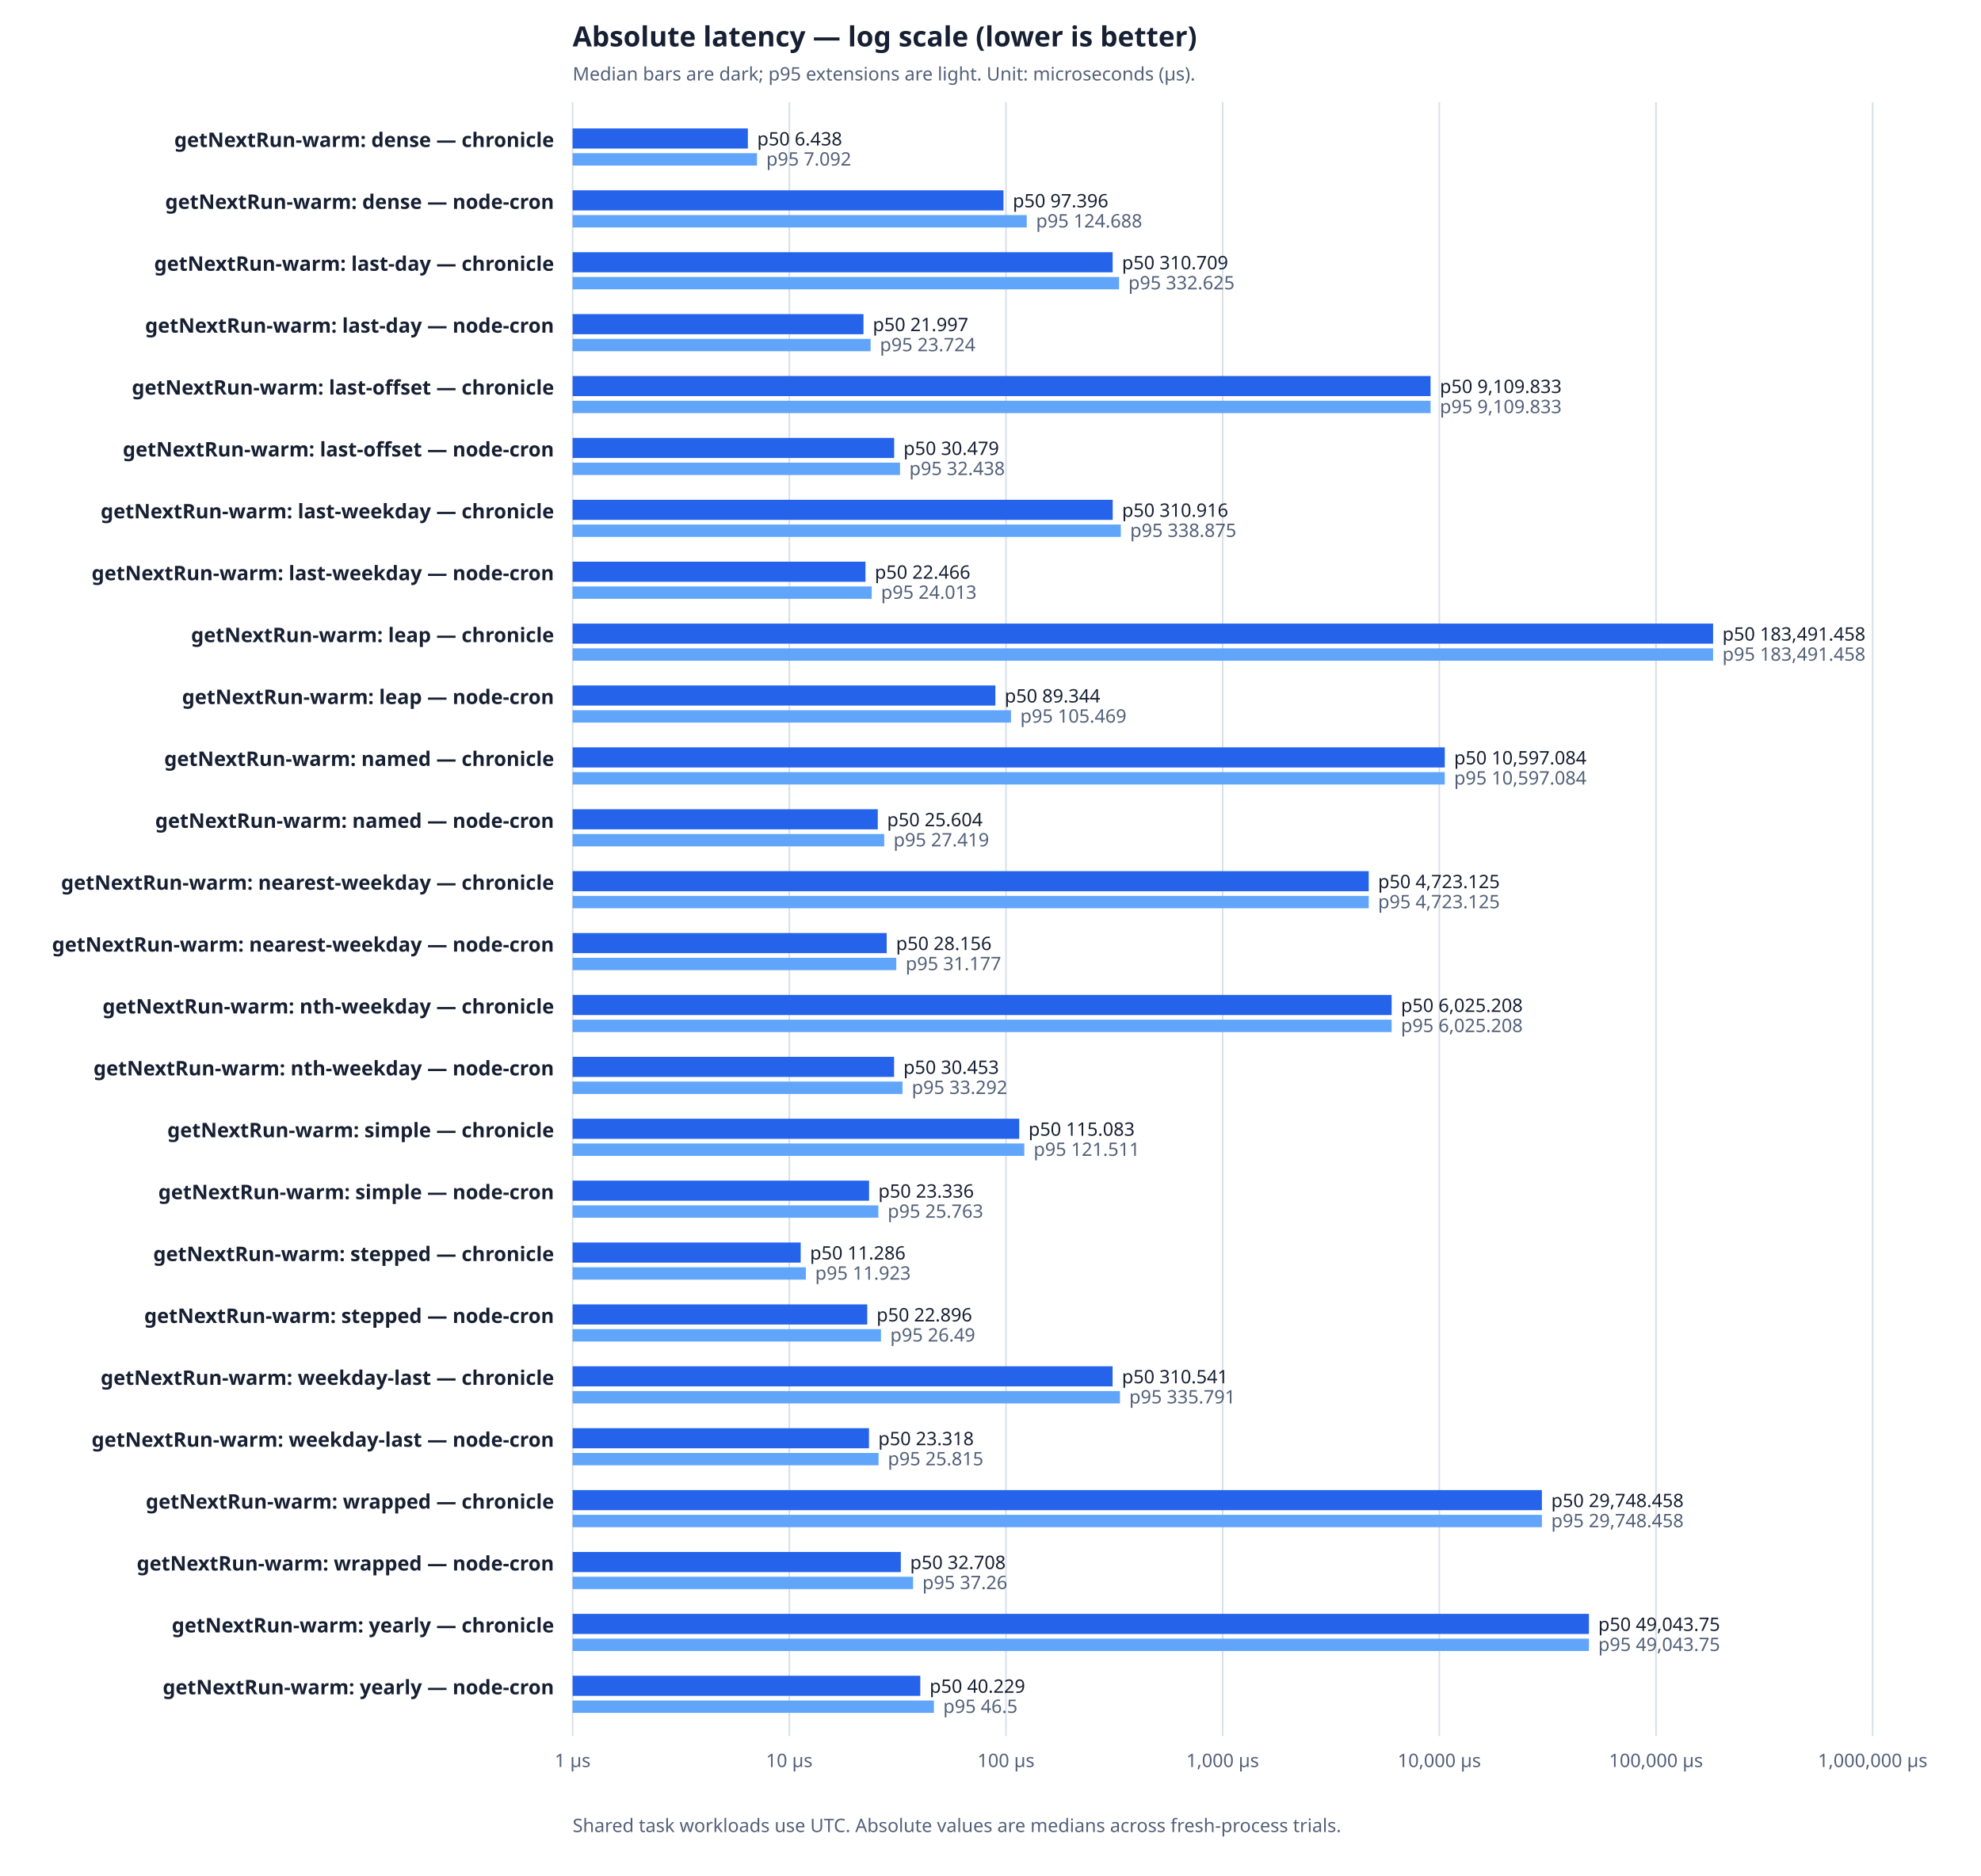
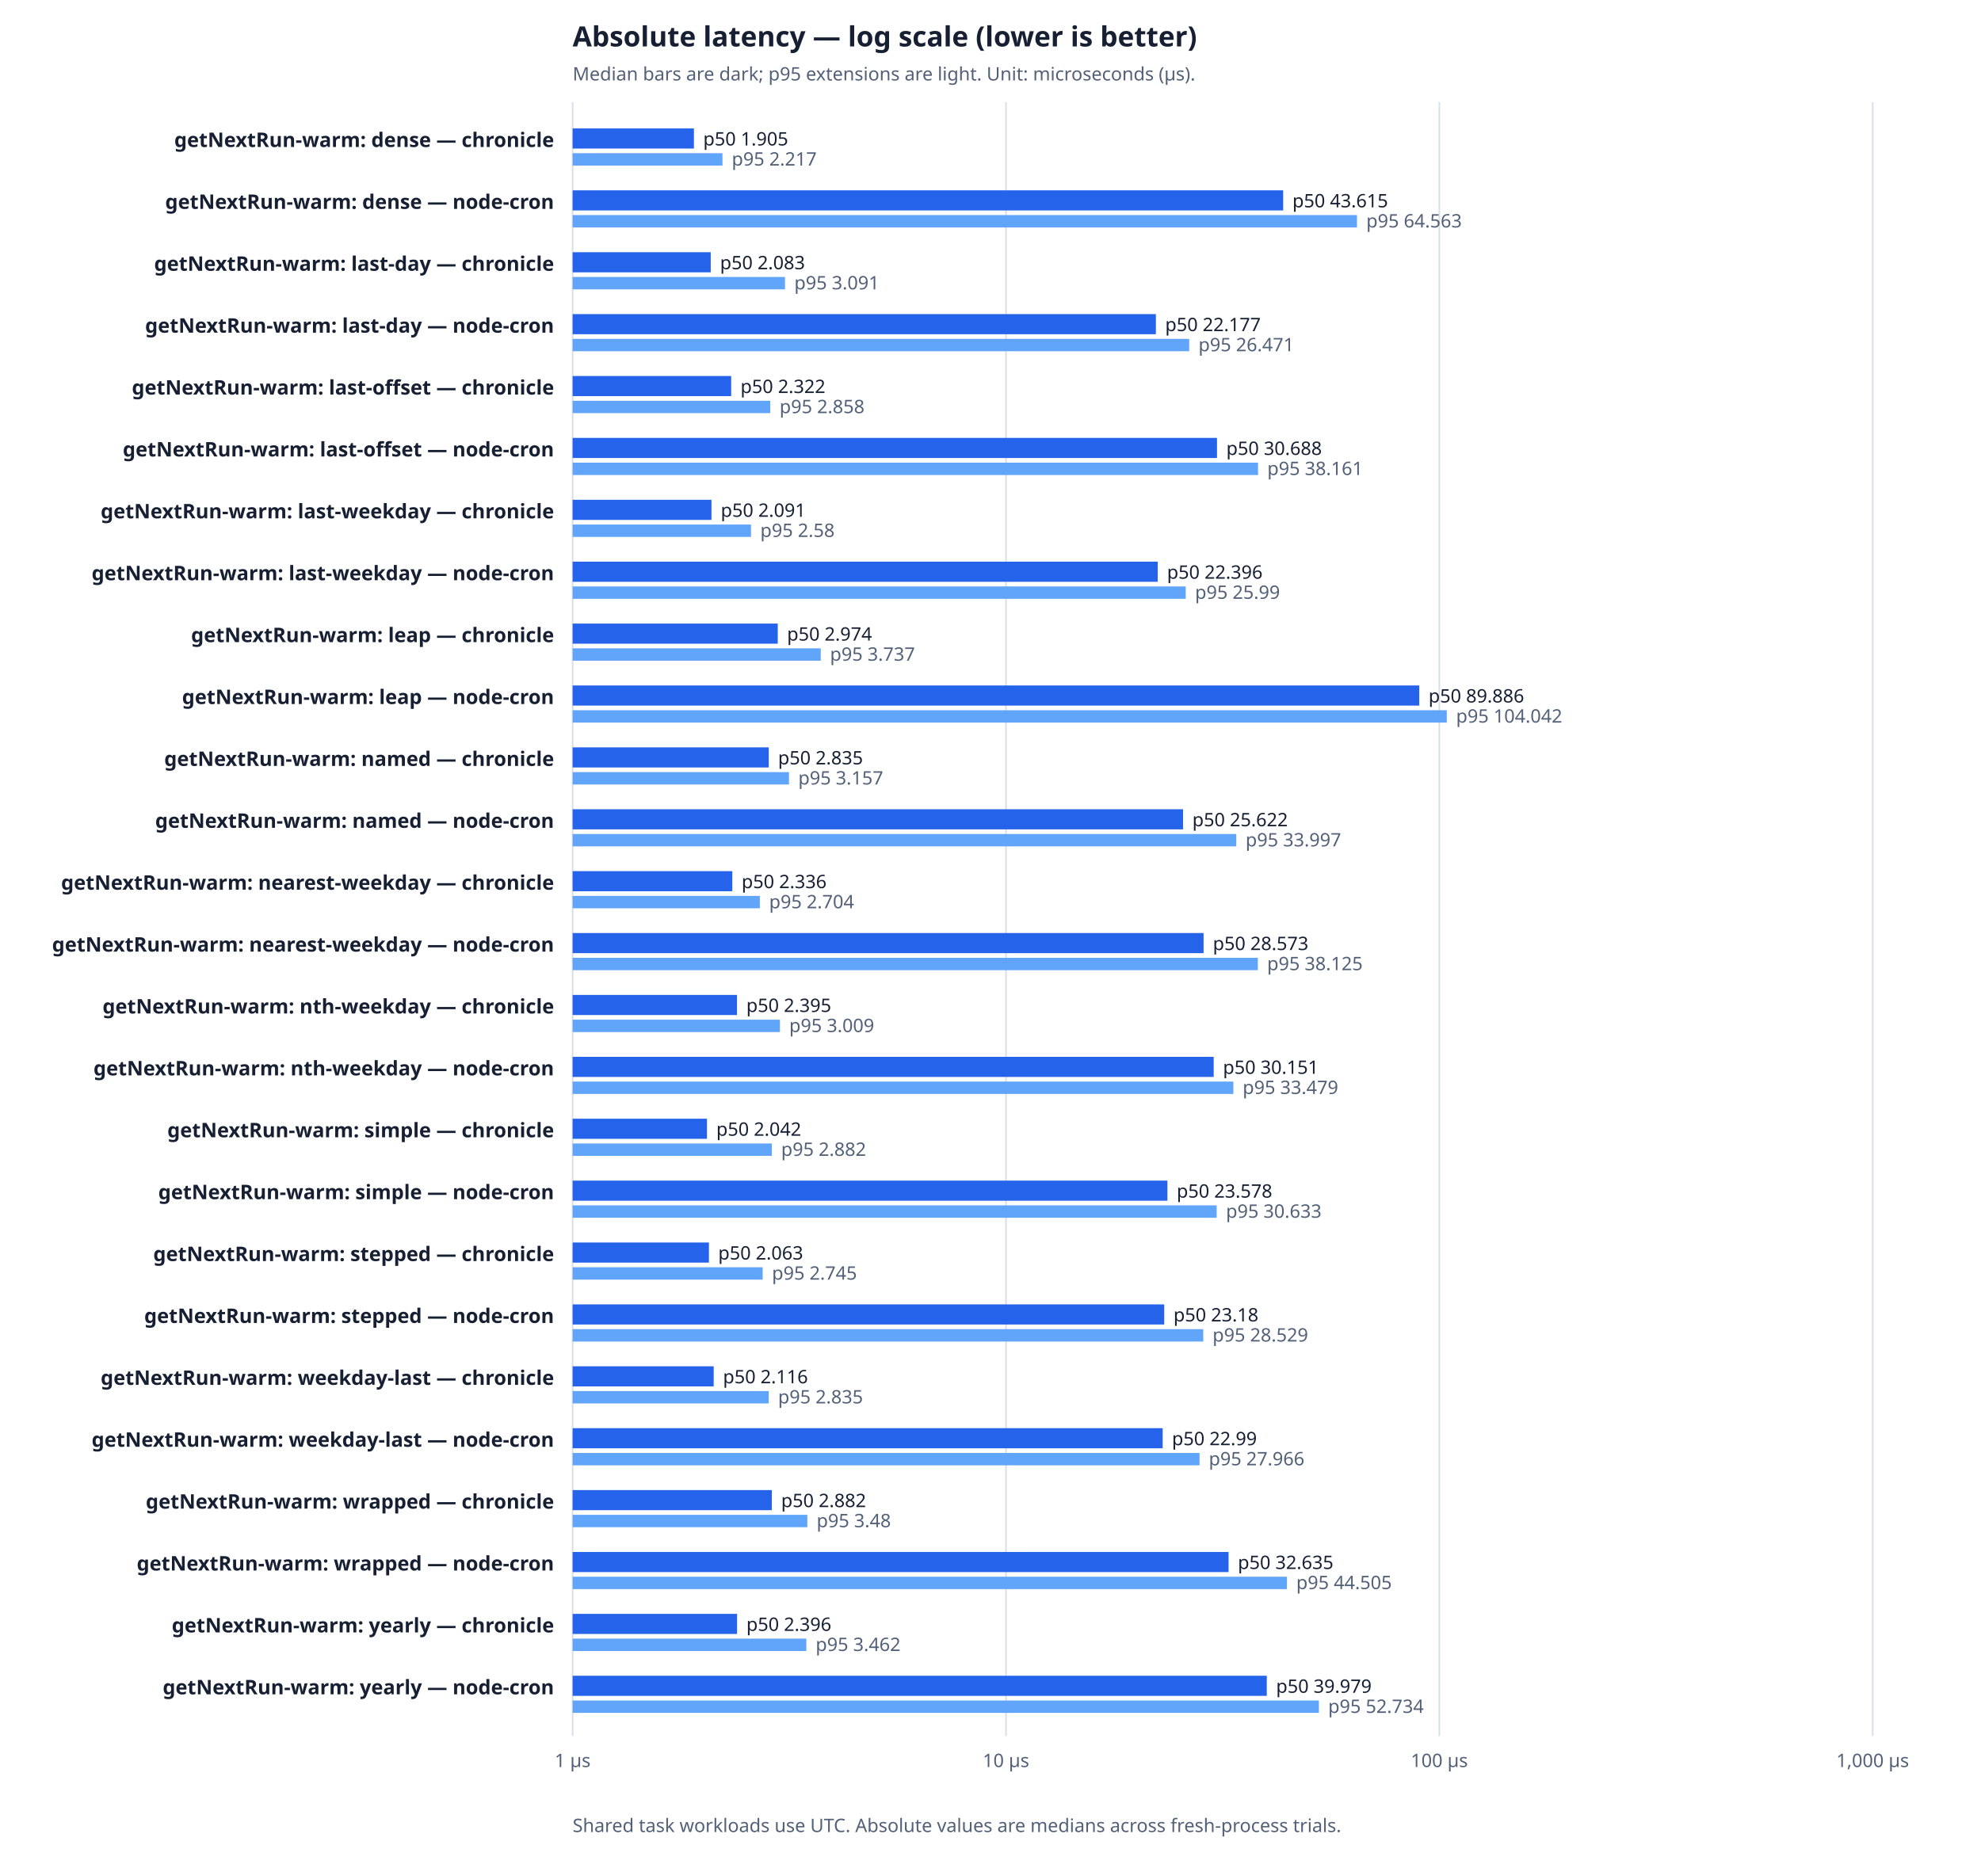
<svg xmlns="http://www.w3.org/2000/svg" width="1280" height="1212" viewBox="0 0 1280 1212" role="img" aria-labelledby="title desc">
  <style>text{font-family:ui-sans-serif,system-ui,sans-serif;fill:#172033}.muted{fill:#526078}.grid{stroke:#d8dee9;stroke-width:1}.axis{stroke:#526078;stroke-width:1}.bar{fill:#2563eb}.bar-p95{fill:#60a5fa}.ratio{fill:#7c3aed}.baseline{stroke:#dc2626;stroke-width:2}.small{font-size:12px}.label{font-size:13px;font-weight:600}.title{font-size:18px;font-weight:700}</style>
  <text x="370" y="30" class="title">Absolute latency — log scale (lower is better)</text>
  <text x="370" y="52" class="small muted">Median bars are dark; p95 extensions are light. Unit: microseconds (µs).</text>
  <line x1="370" y1="66" x2="370" y2="1122" class="grid" />
  <text x="370" y="1142" text-anchor="middle" class="small muted">1 µs</text>
-   <line x1="510" y1="66" x2="510" y2="1122" class="grid" />
-   <text x="510" y="1142" text-anchor="middle" class="small muted">10 µs</text>
  <line x1="650" y1="66" x2="650" y2="1122" class="grid" />
-   <text x="650" y="1142" text-anchor="middle" class="small muted">100 µs</text>
-   <line x1="790" y1="66" x2="790" y2="1122" class="grid" />
-   <text x="790" y="1142" text-anchor="middle" class="small muted">1,000 µs</text>
+   <text x="650" y="1142" text-anchor="middle" class="small muted">10 µs</text>
  <line x1="930" y1="66" x2="930" y2="1122" class="grid" />
-   <text x="930" y="1142" text-anchor="middle" class="small muted">10,000 µs</text>
-   <line x1="1070" y1="66" x2="1070" y2="1122" class="grid" />
-   <text x="1070" y="1142" text-anchor="middle" class="small muted">100,000 µs</text>
+   <text x="930" y="1142" text-anchor="middle" class="small muted">100 µs</text>
  <line x1="1210" y1="66" x2="1210" y2="1122" class="grid" />
-   <text x="1210" y="1142" text-anchor="middle" class="small muted">1,000,000 µs</text>
+   <text x="1210" y="1142" text-anchor="middle" class="small muted">1,000 µs</text>
  <text x="358" y="95" text-anchor="end" class="label">getNextRun-warm: dense — chronicle</text>
-   <rect x="370" y="83" width="113.225" height="13" class="bar" />
-   <text x="489.225" y="94" class="small">p50 6.438</text>
-   <rect x="370" y="99" width="119.108" height="8" class="bar-p95" />
-   <text x="495.108" y="107" class="small muted">p95 7.092</text>
+   <rect x="370" y="83" width="78.371" height="13" class="bar" />
+   <text x="454.371" y="94" class="small">p50 1.905</text>
+   <rect x="370" y="99" width="96.814" height="8" class="bar-p95" />
+   <text x="472.814" y="107" class="small muted">p95 2.217</text>
  <text x="358" y="135" text-anchor="end" class="label">getNextRun-warm: dense — node-cron</text>
-   <rect x="370" y="123" width="278.396" height="13" class="bar" />
-   <text x="654.396" y="134" class="small">p50 97.396</text>
-   <rect x="370" y="139" width="293.415" height="8" class="bar-p95" />
-   <text x="669.415" y="147" class="small muted">p95 124.688</text>
+   <rect x="370" y="123" width="459.098" height="13" class="bar" />
+   <text x="835.098" y="134" class="small">p50 43.615</text>
+   <rect x="370" y="139" width="506.795" height="8" class="bar-p95" />
+   <text x="882.795" y="147" class="small muted">p95 64.563</text>
  <text x="358" y="175" text-anchor="end" class="label">getNextRun-warm: last-day — chronicle</text>
-   <rect x="370" y="163" width="348.93" height="13" class="bar" />
-   <text x="724.93" y="174" class="small">p50 310.709</text>
-   <rect x="370" y="179" width="353.074" height="8" class="bar-p95" />
-   <text x="729.074" y="187" class="small muted">p95 332.625</text>
+   <rect x="370" y="163" width="89.233" height="13" class="bar" />
+   <text x="465.233" y="174" class="small">p50 2.083</text>
+   <rect x="370" y="179" width="137.228" height="8" class="bar-p95" />
+   <text x="513.228" y="187" class="small muted">p95 3.091</text>
  <text x="358" y="215" text-anchor="end" class="label">getNextRun-warm: last-day — node-cron</text>
-   <rect x="370" y="203" width="187.931" height="13" class="bar" />
-   <text x="563.931" y="214" class="small">p50 21.997</text>
-   <rect x="370" y="219" width="192.526" height="8" class="bar-p95" />
-   <text x="568.526" y="227" class="small muted">p95 23.724</text>
+   <rect x="370" y="203" width="376.853" height="13" class="bar" />
+   <text x="752.853" y="214" class="small">p50 22.177</text>
+   <rect x="370" y="219" width="398.376" height="8" class="bar-p95" />
+   <text x="774.376" y="227" class="small muted">p95 26.471</text>
  <text x="358" y="255" text-anchor="end" class="label">getNextRun-warm: last-offset — chronicle</text>
-   <rect x="370" y="243" width="554.331" height="13" class="bar" />
-   <text x="930.331" y="254" class="small">p50 9,109.833</text>
-   <rect x="370" y="259" width="554.331" height="8" class="bar-p95" />
-   <text x="930.331" y="267" class="small muted">p95 9,109.833</text>
+   <rect x="370" y="243" width="102.441" height="13" class="bar" />
+   <text x="478.441" y="254" class="small">p50 2.322</text>
+   <rect x="370" y="259" width="127.697" height="8" class="bar-p95" />
+   <text x="503.697" y="267" class="small muted">p95 2.858</text>
  <text x="358" y="295" text-anchor="end" class="label">getNextRun-warm: last-offset — node-cron</text>
-   <rect x="370" y="283" width="207.76" height="13" class="bar" />
-   <text x="583.76" y="294" class="small">p50 30.479</text>
-   <rect x="370" y="299" width="211.548" height="8" class="bar-p95" />
-   <text x="587.548" y="307" class="small muted">p95 32.438</text>
+   <rect x="370" y="283" width="416.351" height="13" class="bar" />
+   <text x="792.351" y="294" class="small">p50 30.688</text>
+   <rect x="370" y="299" width="442.854" height="8" class="bar-p95" />
+   <text x="818.854" y="307" class="small muted">p95 38.161</text>
  <text x="358" y="335" text-anchor="end" class="label">getNextRun-warm: last-weekday — chronicle</text>
-   <rect x="370" y="323" width="348.97" height="13" class="bar" />
-   <text x="724.97" y="334" class="small">p50 310.916</text>
-   <rect x="370" y="339" width="354.206" height="8" class="bar-p95" />
-   <text x="730.206" y="347" class="small muted">p95 338.875</text>
+   <rect x="370" y="323" width="89.699" height="13" class="bar" />
+   <text x="465.699" y="334" class="small">p50 2.091</text>
+   <rect x="370" y="339" width="115.254" height="8" class="bar-p95" />
+   <text x="491.254" y="347" class="small muted">p95 2.58</text>
  <text x="358" y="375" text-anchor="end" class="label">getNextRun-warm: last-weekday — node-cron</text>
-   <rect x="370" y="363" width="189.214" height="13" class="bar" />
-   <text x="565.214" y="374" class="small">p50 22.466</text>
-   <rect x="370" y="379" width="193.262" height="8" class="bar-p95" />
-   <text x="569.262" y="387" class="small muted">p95 24.013</text>
+   <rect x="370" y="363" width="378.048" height="13" class="bar" />
+   <text x="754.048" y="374" class="small">p50 22.396</text>
+   <rect x="370" y="379" width="396.146" height="8" class="bar-p95" />
+   <text x="772.146" y="387" class="small muted">p95 25.99</text>
  <text x="358" y="415" text-anchor="end" class="label">getNextRun-warm: leap — chronicle</text>
-   <rect x="370" y="403" width="736.906" height="13" class="bar" />
-   <text x="1112.906" y="414" class="small">p50 183,491.458</text>
-   <rect x="370" y="419" width="736.906" height="8" class="bar-p95" />
-   <text x="1112.906" y="427" class="small muted">p95 183,491.458</text>
+   <rect x="370" y="403" width="132.535" height="13" class="bar" />
+   <text x="508.535" y="414" class="small">p50 2.974</text>
+   <rect x="370" y="419" width="160.306" height="8" class="bar-p95" />
+   <text x="536.306" y="427" class="small muted">p95 3.737</text>
  <text x="358" y="455" text-anchor="end" class="label">getNextRun-warm: leap — node-cron</text>
-   <rect x="370" y="443" width="273.149" height="13" class="bar" />
-   <text x="649.149" y="454" class="small">p50 89.344</text>
-   <rect x="370" y="459" width="283.237" height="8" class="bar-p95" />
-   <text x="659.237" y="467" class="small muted">p95 105.469</text>
+   <rect x="370" y="443" width="547.034" height="13" class="bar" />
+   <text x="923.034" y="454" class="small">p50 89.886</text>
+   <rect x="370" y="459" width="564.818" height="8" class="bar-p95" />
+   <text x="940.818" y="467" class="small muted">p95 104.042</text>
  <text x="358" y="495" text-anchor="end" class="label">getNextRun-warm: named — chronicle</text>
-   <rect x="370" y="483" width="563.526" height="13" class="bar" />
-   <text x="939.526" y="494" class="small">p50 10,597.084</text>
-   <rect x="370" y="499" width="563.526" height="8" class="bar-p95" />
-   <text x="939.526" y="507" class="small muted">p95 10,597.084</text>
+   <rect x="370" y="483" width="126.715" height="13" class="bar" />
+   <text x="502.715" y="494" class="small">p50 2.835</text>
+   <rect x="370" y="499" width="139.797" height="8" class="bar-p95" />
+   <text x="515.797" y="507" class="small muted">p95 3.157</text>
  <text x="358" y="535" text-anchor="end" class="label">getNextRun-warm: named — node-cron</text>
-   <rect x="370" y="523" width="197.163" height="13" class="bar" />
-   <text x="573.163" y="534" class="small">p50 25.604</text>
-   <rect x="370" y="539" width="201.327" height="8" class="bar-p95" />
-   <text x="577.327" y="547" class="small muted">p95 27.419</text>
+   <rect x="370" y="523" width="394.412" height="13" class="bar" />
+   <text x="770.412" y="534" class="small">p50 25.622</text>
+   <rect x="370" y="539" width="428.803" height="8" class="bar-p95" />
+   <text x="804.803" y="547" class="small muted">p95 33.997</text>
  <text x="358" y="575" text-anchor="end" class="label">getNextRun-warm: nearest-weekday — chronicle</text>
-   <rect x="370" y="563" width="514.392" height="13" class="bar" />
-   <text x="890.392" y="574" class="small">p50 4,723.125</text>
-   <rect x="370" y="579" width="514.392" height="8" class="bar-p95" />
-   <text x="890.392" y="587" class="small muted">p95 4,723.125</text>
+   <rect x="370" y="563" width="103.172" height="13" class="bar" />
+   <text x="479.172" y="574" class="small">p50 2.336</text>
+   <rect x="370" y="579" width="120.962" height="8" class="bar-p95" />
+   <text x="496.962" y="587" class="small muted">p95 2.704</text>
  <text x="358" y="615" text-anchor="end" class="label">getNextRun-warm: nearest-weekday — node-cron</text>
-   <rect x="370" y="603" width="202.94" height="13" class="bar" />
-   <text x="578.94" y="614" class="small">p50 28.156</text>
-   <rect x="370" y="619" width="209.137" height="8" class="bar-p95" />
-   <text x="585.137" y="627" class="small muted">p95 31.177</text>
+   <rect x="370" y="603" width="407.668" height="13" class="bar" />
+   <text x="783.668" y="614" class="small">p50 28.573</text>
+   <rect x="370" y="619" width="442.739" height="8" class="bar-p95" />
+   <text x="818.739" y="627" class="small muted">p95 38.125</text>
  <text x="358" y="655" text-anchor="end" class="label">getNextRun-warm: nth-weekday — chronicle</text>
-   <rect x="370" y="643" width="529.196" height="13" class="bar" />
-   <text x="905.196" y="654" class="small">p50 6,025.208</text>
-   <rect x="370" y="659" width="529.196" height="8" class="bar-p95" />
-   <text x="905.196" y="667" class="small muted">p95 6,025.208</text>
+   <rect x="370" y="643" width="106.206" height="13" class="bar" />
+   <text x="482.206" y="654" class="small">p50 2.395</text>
+   <rect x="370" y="659" width="133.958" height="8" class="bar-p95" />
+   <text x="509.958" y="667" class="small muted">p95 3.009</text>
  <text x="358" y="695" text-anchor="end" class="label">getNextRun-warm: nth-weekday — node-cron</text>
-   <rect x="370" y="683" width="207.708" height="13" class="bar" />
-   <text x="583.708" y="694" class="small">p50 30.453</text>
-   <rect x="370" y="699" width="213.128" height="8" class="bar-p95" />
-   <text x="589.128" y="707" class="small muted">p95 33.292</text>
+   <rect x="370" y="683" width="414.204" height="13" class="bar" />
+   <text x="790.204" y="694" class="small">p50 30.151</text>
+   <rect x="370" y="699" width="426.936" height="8" class="bar-p95" />
+   <text x="802.936" y="707" class="small muted">p95 33.479</text>
  <text x="358" y="735" text-anchor="end" class="label">getNextRun-warm: simple — chronicle</text>
-   <rect x="370" y="723" width="288.542" height="13" class="bar" />
-   <text x="664.542" y="734" class="small">p50 115.083</text>
-   <rect x="370" y="739" width="291.846" height="8" class="bar-p95" />
-   <text x="667.846" y="747" class="small muted">p95 121.511</text>
+   <rect x="370" y="723" width="86.816" height="13" class="bar" />
+   <text x="462.816" y="734" class="small">p50 2.042</text>
+   <rect x="370" y="739" width="128.714" height="8" class="bar-p95" />
+   <text x="504.714" y="747" class="small muted">p95 2.882</text>
  <text x="358" y="775" text-anchor="end" class="label">getNextRun-warm: simple — node-cron</text>
-   <rect x="370" y="763" width="191.524" height="13" class="bar" />
-   <text x="567.524" y="774" class="small">p50 23.336</text>
-   <rect x="370" y="779" width="197.54" height="8" class="bar-p95" />
-   <text x="573.54" y="787" class="small muted">p95 25.763</text>
+   <rect x="370" y="763" width="384.302" height="13" class="bar" />
+   <text x="760.302" y="774" class="small">p50 23.578</text>
+   <rect x="370" y="779" width="416.133" height="8" class="bar-p95" />
+   <text x="792.133" y="787" class="small muted">p95 30.633</text>
  <text x="358" y="815" text-anchor="end" class="label">getNextRun-warm: stepped — chronicle</text>
-   <rect x="370" y="803" width="147.356" height="13" class="bar" />
-   <text x="523.356" y="814" class="small">p50 11.286</text>
-   <rect x="370" y="819" width="150.694" height="8" class="bar-p95" />
-   <text x="526.694" y="827" class="small muted">p95 11.923</text>
+   <rect x="370" y="803" width="88.06" height="13" class="bar" />
+   <text x="464.06" y="814" class="small">p50 2.063</text>
+   <rect x="370" y="819" width="122.792" height="8" class="bar-p95" />
+   <text x="498.792" y="827" class="small muted">p95 2.745</text>
  <text x="358" y="855" text-anchor="end" class="label">getNextRun-warm: stepped — node-cron</text>
-   <rect x="370" y="843" width="190.366" height="13" class="bar" />
-   <text x="566.366" y="854" class="small">p50 22.896</text>
-   <rect x="370" y="859" width="199.231" height="8" class="bar-p95" />
-   <text x="575.231" y="867" class="small muted">p95 26.49</text>
+   <rect x="370" y="843" width="382.232" height="13" class="bar" />
+   <text x="758.232" y="854" class="small">p50 23.18</text>
+   <rect x="370" y="859" width="407.48" height="8" class="bar-p95" />
+   <text x="783.48" y="867" class="small muted">p95 28.529</text>
  <text x="358" y="895" text-anchor="end" class="label">getNextRun-warm: weekday-last — chronicle</text>
-   <rect x="370" y="883" width="348.897" height="13" class="bar" />
-   <text x="724.897" y="894" class="small">p50 310.541</text>
-   <rect x="370" y="899" width="353.65" height="8" class="bar-p95" />
-   <text x="729.65" y="907" class="small muted">p95 335.791</text>
+   <rect x="370" y="883" width="91.144" height="13" class="bar" />
+   <text x="467.144" y="894" class="small">p50 2.116</text>
+   <rect x="370" y="899" width="126.715" height="8" class="bar-p95" />
+   <text x="502.715" y="907" class="small muted">p95 2.835</text>
  <text x="358" y="935" text-anchor="end" class="label">getNextRun-warm: weekday-last — node-cron</text>
-   <rect x="370" y="923" width="191.477" height="13" class="bar" />
-   <text x="567.477" y="934" class="small">p50 23.318</text>
-   <rect x="370" y="939" width="197.662" height="8" class="bar-p95" />
-   <text x="573.662" y="947" class="small muted">p95 25.815</text>
+   <rect x="370" y="923" width="381.231" height="13" class="bar" />
+   <text x="757.231" y="934" class="small">p50 22.99</text>
+   <rect x="370" y="939" width="405.056" height="8" class="bar-p95" />
+   <text x="781.056" y="947" class="small muted">p95 27.966</text>
  <text x="358" y="975" text-anchor="end" class="label">getNextRun-warm: wrapped — chronicle</text>
-   <rect x="370" y="963" width="626.285" height="13" class="bar" />
-   <text x="1002.285" y="974" class="small">p50 29,748.458</text>
-   <rect x="370" y="979" width="626.285" height="8" class="bar-p95" />
-   <text x="1002.285" y="987" class="small muted">p95 29,748.458</text>
+   <rect x="370" y="963" width="128.714" height="13" class="bar" />
+   <text x="504.714" y="974" class="small">p50 2.882</text>
+   <rect x="370" y="979" width="151.642" height="8" class="bar-p95" />
+   <text x="527.642" y="987" class="small muted">p95 3.48</text>
  <text x="358" y="1015" text-anchor="end" class="label">getNextRun-warm: wrapped — node-cron</text>
-   <rect x="370" y="1003" width="212.052" height="13" class="bar" />
-   <text x="588.052" y="1014" class="small">p50 32.708</text>
-   <rect x="370" y="1019" width="219.974" height="8" class="bar-p95" />
-   <text x="595.974" y="1027" class="small muted">p95 37.26</text>
+   <rect x="370" y="1003" width="423.831" height="13" class="bar" />
+   <text x="799.831" y="1014" class="small">p50 32.635</text>
+   <rect x="370" y="1019" width="461.554" height="8" class="bar-p95" />
+   <text x="837.554" y="1027" class="small muted">p95 44.505</text>
  <text x="358" y="1055" text-anchor="end" class="label">getNextRun-warm: yearly — chronicle</text>
-   <rect x="370" y="1043" width="656.682" height="13" class="bar" />
-   <text x="1032.682" y="1054" class="small">p50 49,043.75</text>
-   <rect x="370" y="1059" width="656.682" height="8" class="bar-p95" />
-   <text x="1032.682" y="1067" class="small muted">p95 49,043.75</text>
+   <rect x="370" y="1043" width="106.256" height="13" class="bar" />
+   <text x="482.256" y="1054" class="small">p50 2.396</text>
+   <rect x="370" y="1059" width="151.012" height="8" class="bar-p95" />
+   <text x="527.012" y="1067" class="small muted">p95 3.462</text>
  <text x="358" y="1095" text-anchor="end" class="label">getNextRun-warm: yearly — node-cron</text>
-   <rect x="370" y="1083" width="224.635" height="13" class="bar" />
-   <text x="600.635" y="1094" class="small">p50 40.229</text>
-   <rect x="370" y="1099" width="233.443" height="8" class="bar-p95" />
-   <text x="609.443" y="1107" class="small muted">p95 46.5</text>
+   <rect x="370" y="1083" width="448.513" height="13" class="bar" />
+   <text x="824.513" y="1094" class="small">p50 39.979</text>
+   <rect x="370" y="1099" width="482.185" height="8" class="bar-p95" />
+   <text x="858.185" y="1107" class="small muted">p95 52.734</text>
  <text x="370" y="1184" class="small muted">Shared task workloads use UTC. Absolute values are medians across fresh-process trials.</text>
</svg>
